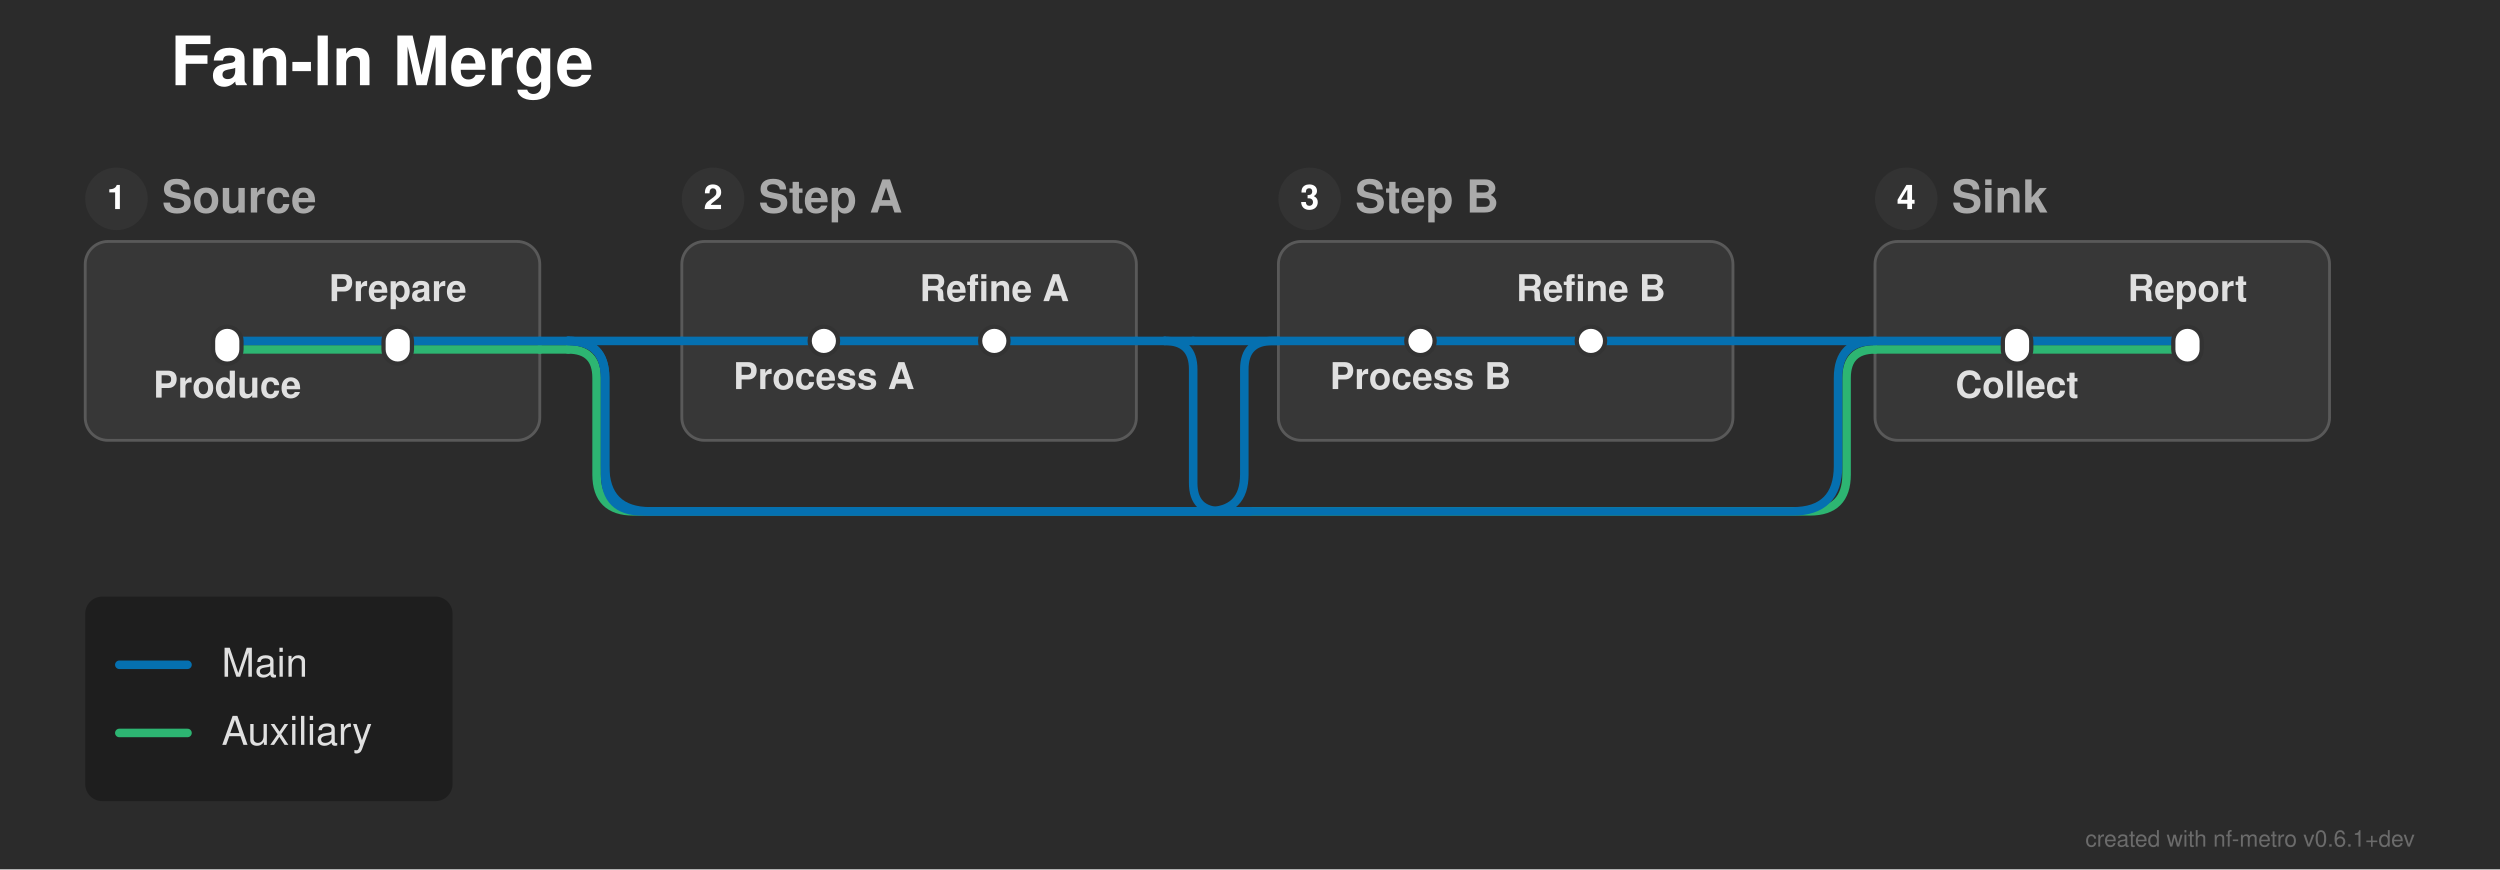
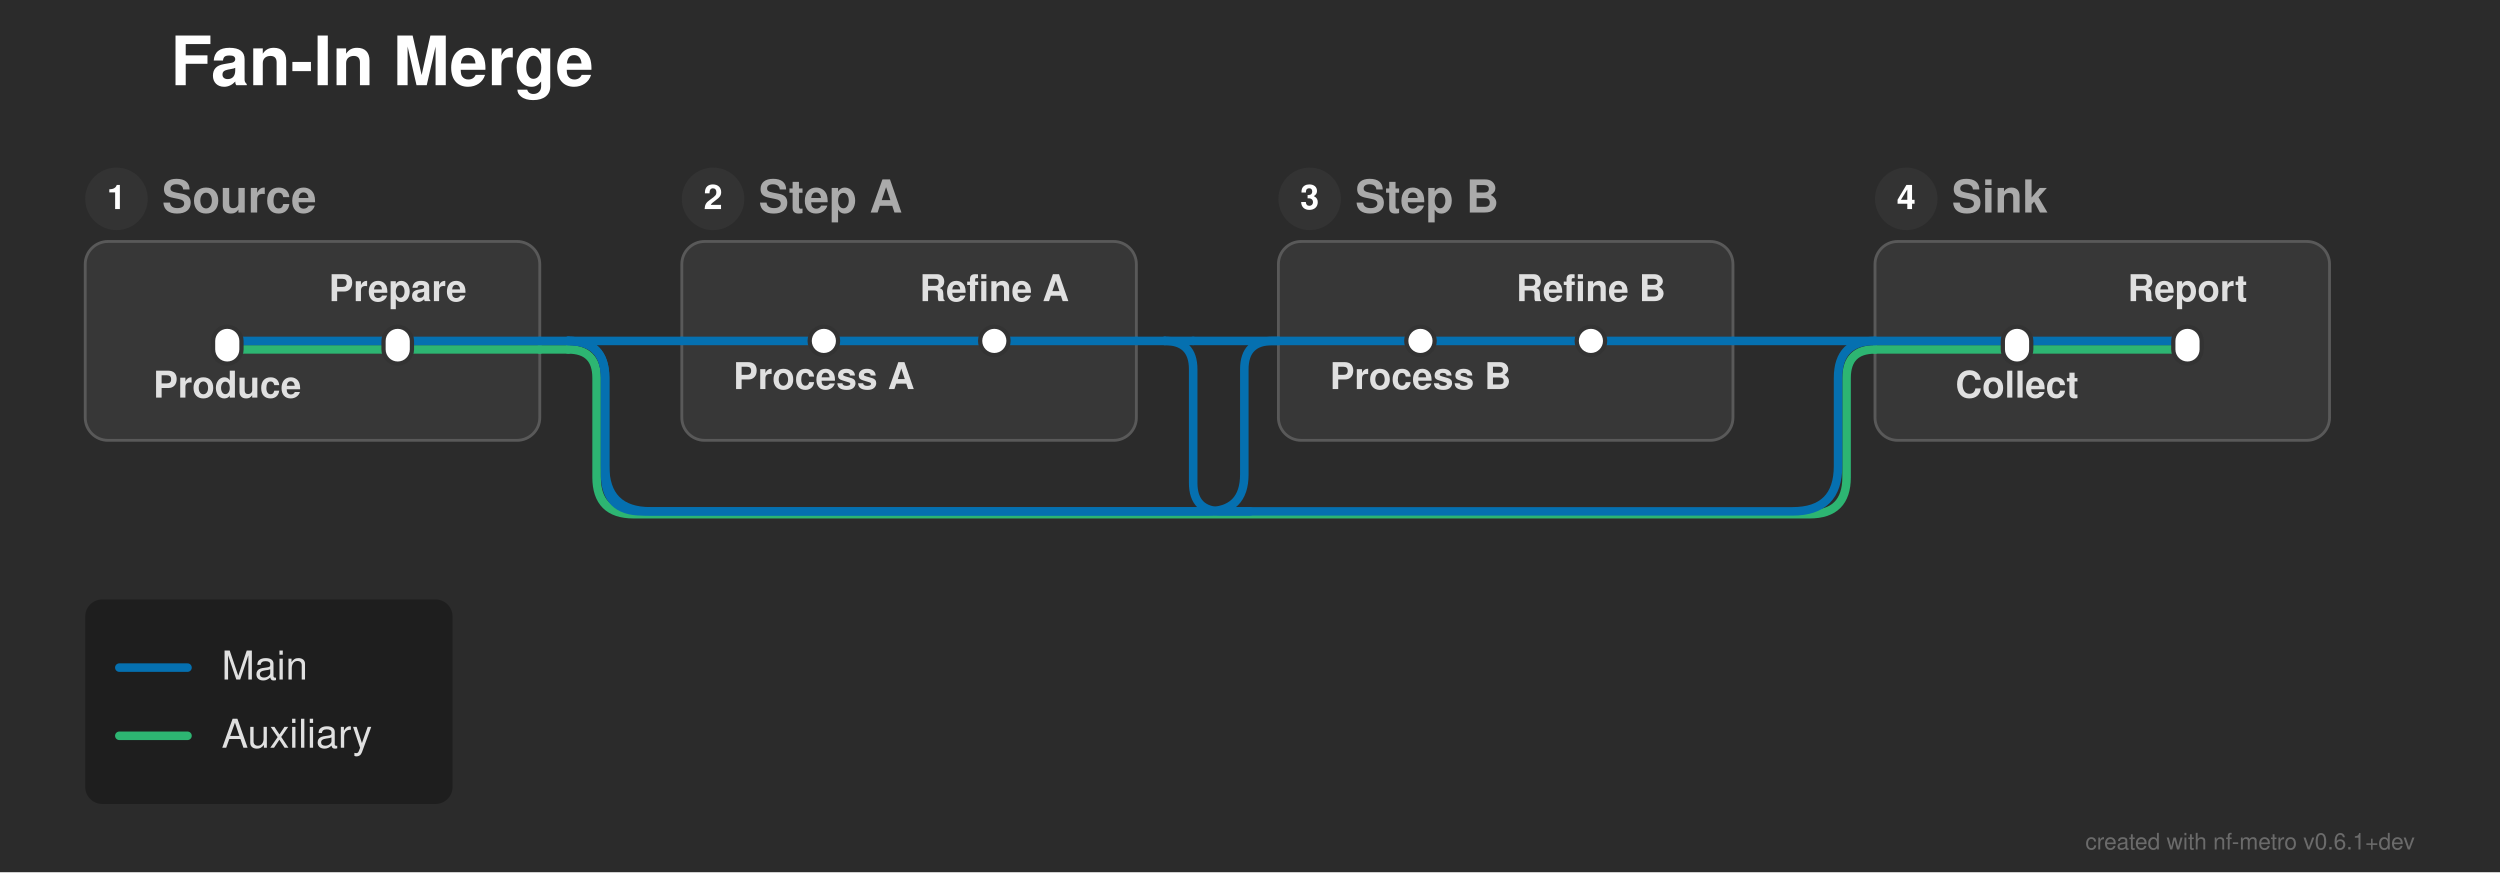
- <svg xmlns="http://www.w3.org/2000/svg" width="880" height="306" viewBox="0 0 880 306">
+ <svg xmlns="http://www.w3.org/2000/svg" width="880" height="307" viewBox="0 0 880 307">
  <defs>
</defs>
-   <rect x="0" y="0" width="880" height="306" fill="#2b2b2b" />
+   <rect x="0" y="0" width="880" height="307" fill="#2b2b2b" />
  <text x="60.0" y="30.0" font-size="24.0" fill="#ffffff" font-family="'Helvetica Neue', Helvetica, Arial, sans-serif" font-weight="bold" class="nf-metro-title">Fan-In Merge</text>
  <rect x="30.0" y="85.0" width="160.0" height="70.0" rx="8" ry="8" fill="#373737" stroke="#595959" stroke-width="1.0" />
  <circle cx="41.0" cy="70.0" r="11" fill="#333333" class="nf-metro-section-num-circle" />
  <text x="41.0" y="70.0" font-size="12" fill="#ffffff" font-family="'Helvetica Neue', Helvetica, Arial, sans-serif" font-weight="bold" text-anchor="middle" dy="0.3em">1</text>
  <text x="57.0" y="70.0" font-size="16.0" fill="#aaaaaa" font-family="'Helvetica Neue', Helvetica, Arial, sans-serif" font-weight="bold" dy="0.3em" class="nf-metro-section-label">Source</text>
  <rect x="240.0" y="85.0" width="160.0" height="70.0" rx="8" ry="8" fill="#373737" stroke="#595959" stroke-width="1.0" />
  <circle cx="251.0" cy="70.0" r="11" fill="#333333" class="nf-metro-section-num-circle" />
  <text x="251.0" y="70.0" font-size="12" fill="#ffffff" font-family="'Helvetica Neue', Helvetica, Arial, sans-serif" font-weight="bold" text-anchor="middle" dy="0.3em">2</text>
  <text x="267.0" y="70.0" font-size="16.0" fill="#aaaaaa" font-family="'Helvetica Neue', Helvetica, Arial, sans-serif" font-weight="bold" dy="0.3em" class="nf-metro-section-label">Step A</text>
  <rect x="450.0" y="85.0" width="160.0" height="70.0" rx="8" ry="8" fill="#373737" stroke="#595959" stroke-width="1.0" />
  <circle cx="461.0" cy="70.0" r="11" fill="#333333" class="nf-metro-section-num-circle" />
  <text x="461.0" y="70.0" font-size="12" fill="#ffffff" font-family="'Helvetica Neue', Helvetica, Arial, sans-serif" font-weight="bold" text-anchor="middle" dy="0.3em">3</text>
  <text x="477.0" y="70.0" font-size="16.0" fill="#aaaaaa" font-family="'Helvetica Neue', Helvetica, Arial, sans-serif" font-weight="bold" dy="0.3em" class="nf-metro-section-label">Step B</text>
  <rect x="660.0" y="85.0" width="160.0" height="70.0" rx="8" ry="8" fill="#373737" stroke="#595959" stroke-width="1.0" />
  <circle cx="671.0" cy="70.0" r="11" fill="#333333" class="nf-metro-section-num-circle" />
  <text x="671.0" y="70.0" font-size="12" fill="#ffffff" font-family="'Helvetica Neue', Helvetica, Arial, sans-serif" font-weight="bold" text-anchor="middle" dy="0.3em">4</text>
  <text x="687.0" y="70.0" font-size="16.0" fill="#aaaaaa" font-family="'Helvetica Neue', Helvetica, Arial, sans-serif" font-weight="bold" dy="0.3em" class="nf-metro-section-label">Sink</text>
  <path d="M80.0,123.0 L140.0,123.0" stroke="#2db572" stroke-width="3.0" stroke-linecap="round" />
  <path d="M710.0,123.0 L770.0,123.0" stroke="#2db572" stroke-width="3.0" stroke-linecap="round" />
  <path d="M140.0,123.0 L190.0,123.0" stroke="#2db572" stroke-width="3.0" stroke-linecap="round" />
  <path d="M660.0,123.0 L710.0,123.0" stroke="#2db572" stroke-width="3.0" stroke-linecap="round" />
  <path d="M190.0,123.0 L200.0,123.0" stroke="#2db572" stroke-width="3.0" stroke-linecap="round" />
-   <path d="M200.0,123.0 L200.0,123.0 Q210.0,123.0,210.0,133.0 L210.0,167.0 Q210.0,180.0,223.0,180.0 L637.0,180.0 Q650.0,180.0,650.0,167.0 L650.0,133.0 Q650.0,123.0,660.0,123.0 L660.0,123.0" stroke="#2db572" stroke-width="3.0" fill="none" stroke-linecap="round" stroke-linejoin="round" />
+   <path d="M200.0,123.0 L200.0,123.0 Q210.0,123.0,210.0,133.0 L210.0,168.0 Q210.0,181.0,223.0,181.0 L637.0,181.0 Q650.0,181.0,650.0,168.0 L650.0,133.0 Q650.0,123.0,660.0,123.0 L660.0,123.0" stroke="#2db572" stroke-width="3.0" fill="none" stroke-linecap="round" stroke-linejoin="round" />
  <path d="M80.0,120.0 L140.0,120.0" stroke="#0570b0" stroke-width="3.0" stroke-linecap="round" />
  <path d="M290.0,120.0 L350.0,120.0" stroke="#0570b0" stroke-width="3.0" stroke-linecap="round" />
  <path d="M500.0,120.0 L560.0,120.0" stroke="#0570b0" stroke-width="3.0" stroke-linecap="round" />
  <path d="M710.0,120.0 L770.0,120.0" stroke="#0570b0" stroke-width="3.0" stroke-linecap="round" />
  <path d="M140.0,120.0 L190.0,120.0" stroke="#0570b0" stroke-width="3.0" stroke-linecap="round" />
  <path d="M240.0,120.0 L290.0,120.0" stroke="#0570b0" stroke-width="3.0" stroke-linecap="round" />
  <path d="M450.0,120.0 L500.0,120.0" stroke="#0570b0" stroke-width="3.0" stroke-linecap="round" />
  <path d="M660.0,120.0 L710.0,120.0" stroke="#0570b0" stroke-width="3.0" stroke-linecap="round" />
  <path d="M350.0,120.0 L400.0,120.0" stroke="#0570b0" stroke-width="3.0" stroke-linecap="round" />
  <path d="M560.0,120.0 L610.0,120.0" stroke="#0570b0" stroke-width="3.0" stroke-linecap="round" />
  <path d="M190.0,120.0 L200.0,120.0" stroke="#0570b0" stroke-width="3.0" stroke-linecap="round" />
  <path d="M200.0,120.0 L240.0,120.0" stroke="#0570b0" stroke-width="3.0" stroke-linecap="round" />
  <path d="M400.0,120.0 L410.0,120.0" stroke="#0570b0" stroke-width="3.0" stroke-linecap="round" />
  <path d="M610.0,120.0 L660.0,120.0" stroke="#0570b0" stroke-width="3.0" stroke-linecap="round" />
  <path d="M200.0,120.0 L200.0,120.0 Q213.0,120.0,213.0,133.0 L213.0,167.0 Q213.0,180.0,226.0,180.0 L425.0,180.0 Q438.0,180.0,438.0,167.0 L438.0,130.0 Q438.0,120.0,448.0,120.0 L450.0,120.0" stroke="#0570b0" stroke-width="3.0" fill="none" stroke-linecap="round" stroke-linejoin="round" />
  <path d="M410.0,120.0 L420.0,120.0" stroke="#0570b0" stroke-width="3.0" stroke-linecap="round" />
  <path d="M420.0,120.0 L450.0,120.0" stroke="#0570b0" stroke-width="3.0" stroke-linecap="round" />
  <path d="M200.0,120.0 L200.0,120.0 Q213.0,120.0,213.0,133.0 L213.0,164.0 Q213.0,180.0,229.0,180.0 L631.0,180.0 Q647.0,180.0,647.0,164.0 L647.0,133.0 Q647.0,120.0,660.0,120.0 L660.0,120.0" stroke="#0570b0" stroke-width="3.0" fill="none" stroke-linecap="round" stroke-linejoin="round" />
  <path d="M410.0,120.0 L410.0,120.0 Q420.0,120.0,420.0,130.0 L420.0,170.0 Q420.0,180.0,430.0,180.0 L440.0,180.0" stroke="#0570b0" stroke-width="3.0" fill="none" stroke-linecap="round" stroke-linejoin="round" />
  <rect x="75.0" y="115.0" width="10.0" height="13.0" rx="5.0" ry="5.0" fill="#ffffff" stroke="#333333" stroke-width="1.5" />
  <rect x="135.0" y="115.0" width="10.0" height="13.0" rx="5.0" ry="5.0" fill="#ffffff" stroke="#333333" stroke-width="1.5" />
  <rect x="285.0" y="115.0" width="10.0" height="10.0" rx="5.0" ry="5.0" fill="#ffffff" stroke="#333333" stroke-width="1.5" />
  <rect x="345.0" y="115.0" width="10.0" height="10.0" rx="5.0" ry="5.0" fill="#ffffff" stroke="#333333" stroke-width="1.5" />
  <rect x="495.0" y="115.0" width="10.0" height="10.0" rx="5.0" ry="5.0" fill="#ffffff" stroke="#333333" stroke-width="1.5" />
  <rect x="555.0" y="115.0" width="10.0" height="10.0" rx="5.0" ry="5.0" fill="#ffffff" stroke="#333333" stroke-width="1.5" />
  <rect x="705.0" y="115.0" width="10.0" height="13.0" rx="5.0" ry="5.0" fill="#ffffff" stroke="#333333" stroke-width="1.5" />
  <rect x="765.0" y="115.0" width="10.0" height="13.0" rx="5.0" ry="5.0" fill="#ffffff" stroke="#333333" stroke-width="1.5" />
  <text x="80.0" y="134.0" font-size="13.0" fill="#e0e0e0" font-family="'Helvetica Neue', Helvetica, Arial, sans-serif" font-weight="bold" text-anchor="middle" dominant-baseline="hanging">Produce</text>
  <text x="290.0" y="131.0" font-size="13.0" fill="#e0e0e0" font-family="'Helvetica Neue', Helvetica, Arial, sans-serif" font-weight="bold" text-anchor="middle" dominant-baseline="hanging">Process A</text>
  <text x="500.0" y="131.0" font-size="13.0" fill="#e0e0e0" font-family="'Helvetica Neue', Helvetica, Arial, sans-serif" font-weight="bold" text-anchor="middle" dominant-baseline="hanging">Process B</text>
  <text x="710.0" y="134.0" font-size="13.0" fill="#e0e0e0" font-family="'Helvetica Neue', Helvetica, Arial, sans-serif" font-weight="bold" text-anchor="middle" dominant-baseline="hanging">Collect</text>
  <text x="140.0" y="106.0" font-size="13.0" fill="#e0e0e0" font-family="'Helvetica Neue', Helvetica, Arial, sans-serif" font-weight="bold" text-anchor="middle" dominant-baseline="auto">Prepare</text>
  <text x="350.0" y="106.0" font-size="13.0" fill="#e0e0e0" font-family="'Helvetica Neue', Helvetica, Arial, sans-serif" font-weight="bold" text-anchor="middle" dominant-baseline="auto">Refine A</text>
  <text x="560.0" y="106.0" font-size="13.0" fill="#e0e0e0" font-family="'Helvetica Neue', Helvetica, Arial, sans-serif" font-weight="bold" text-anchor="middle" dominant-baseline="auto">Refine B</text>
  <text x="770.0" y="106.0" font-size="13.0" fill="#e0e0e0" font-family="'Helvetica Neue', Helvetica, Arial, sans-serif" font-weight="bold" text-anchor="middle" dominant-baseline="auto">Report</text>
-   <rect x="30.0" y="210.0" width="129.3" height="72.0" rx="6" ry="6" fill="rgba(0, 0, 0, 0.3)" />
-   <path d="M42.0,234.0 L66.0,234.0" stroke="#0570b0" stroke-width="3.0" stroke-linecap="round" />
-   <text x="78.0" y="234.0" font-size="14.0" fill="#e0e0e0" font-family="'Helvetica Neue', Helvetica, Arial, sans-serif" dy="0.3em">Main</text>
-   <path d="M42.0,258.0 L66.0,258.0" stroke="#2db572" stroke-width="3.0" stroke-linecap="round" />
-   <text x="78.0" y="258.0" font-size="14.0" fill="#e0e0e0" font-family="'Helvetica Neue', Helvetica, Arial, sans-serif" dy="0.3em">Auxiliary</text>
-   <text x="850.0" y="298.0" font-size="8" fill="rgba(150, 150, 150, 0.6)" font-family="'Helvetica Neue', Helvetica, Arial, sans-serif" text-anchor="end">created with nf-metro v0.6.1+dev</text>
+   <rect x="30.0" y="211.0" width="129.3" height="72.0" rx="6" ry="6" fill="rgba(0, 0, 0, 0.3)" />
+   <path d="M42.0,235.0 L66.0,235.0" stroke="#0570b0" stroke-width="3.0" stroke-linecap="round" />
+   <text x="78.0" y="235.0" font-size="14.0" fill="#e0e0e0" font-family="'Helvetica Neue', Helvetica, Arial, sans-serif" dy="0.3em">Main</text>
+   <path d="M42.0,259.0 L66.0,259.0" stroke="#2db572" stroke-width="3.0" stroke-linecap="round" />
+   <text x="78.0" y="259.0" font-size="14.0" fill="#e0e0e0" font-family="'Helvetica Neue', Helvetica, Arial, sans-serif" dy="0.3em">Auxiliary</text>
+   <text x="850.0" y="299.0" font-size="8" fill="rgba(150, 150, 150, 0.6)" font-family="'Helvetica Neue', Helvetica, Arial, sans-serif" text-anchor="end">created with nf-metro v0.6.1+dev</text>
</svg>
